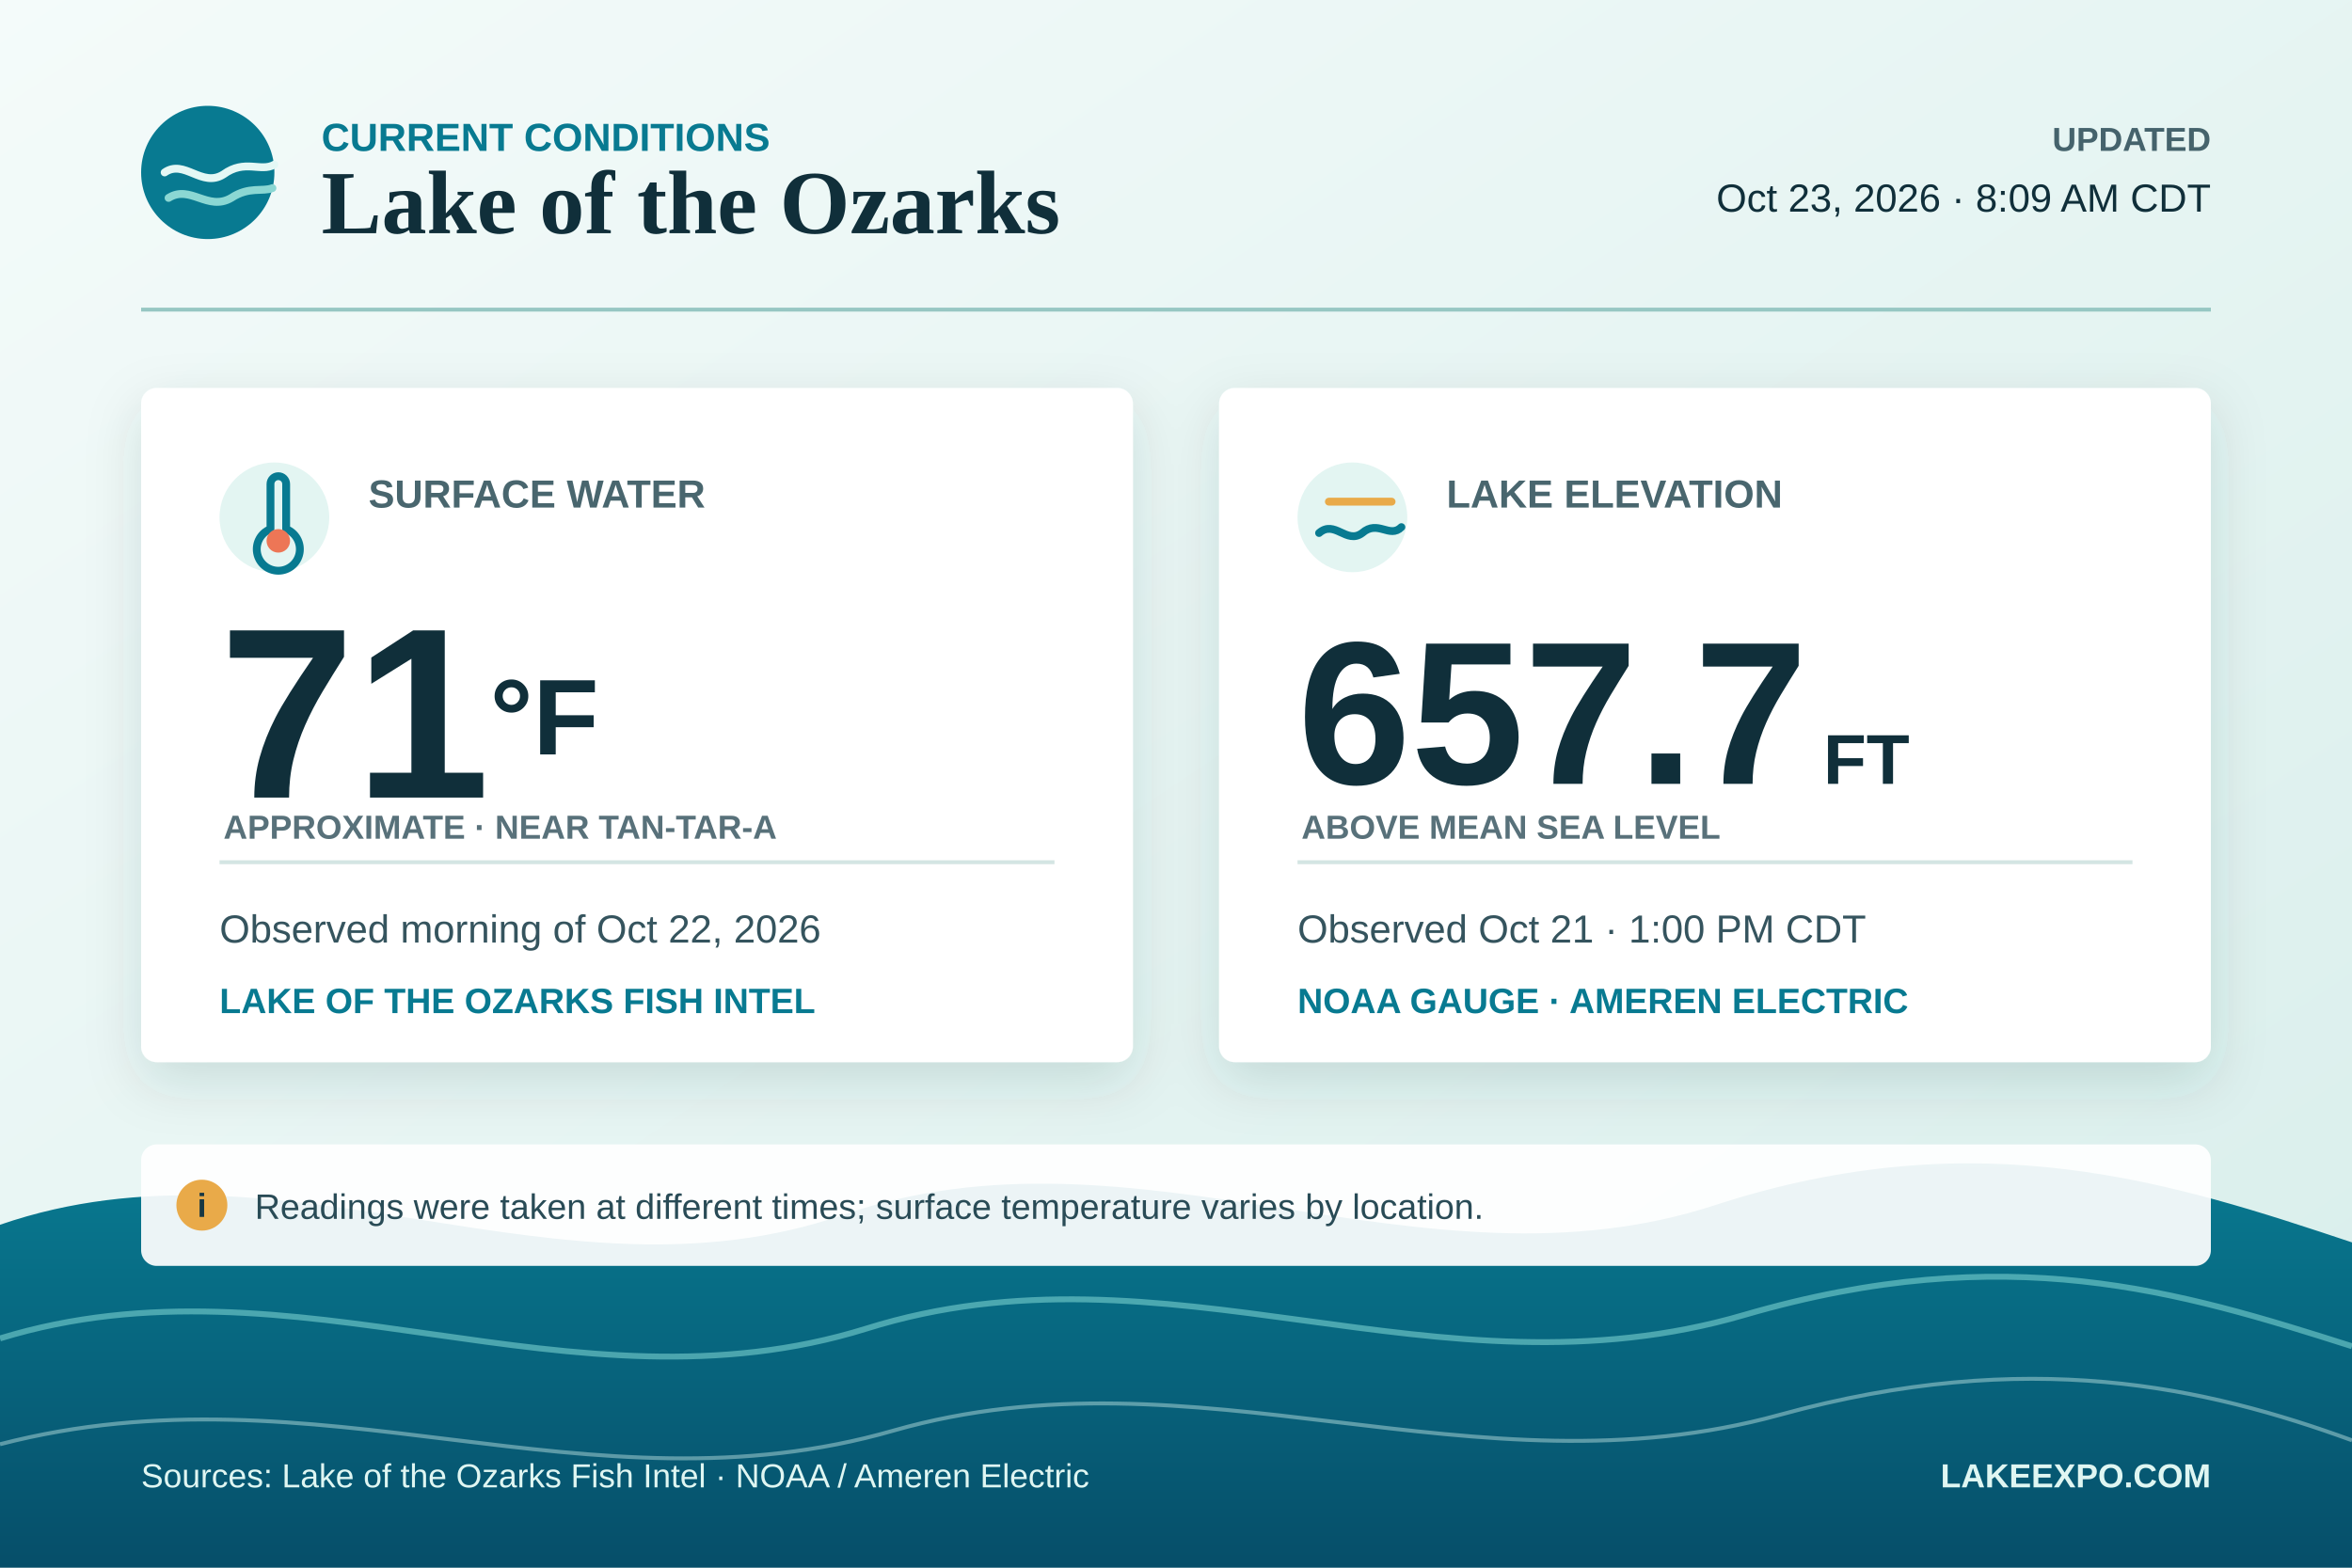
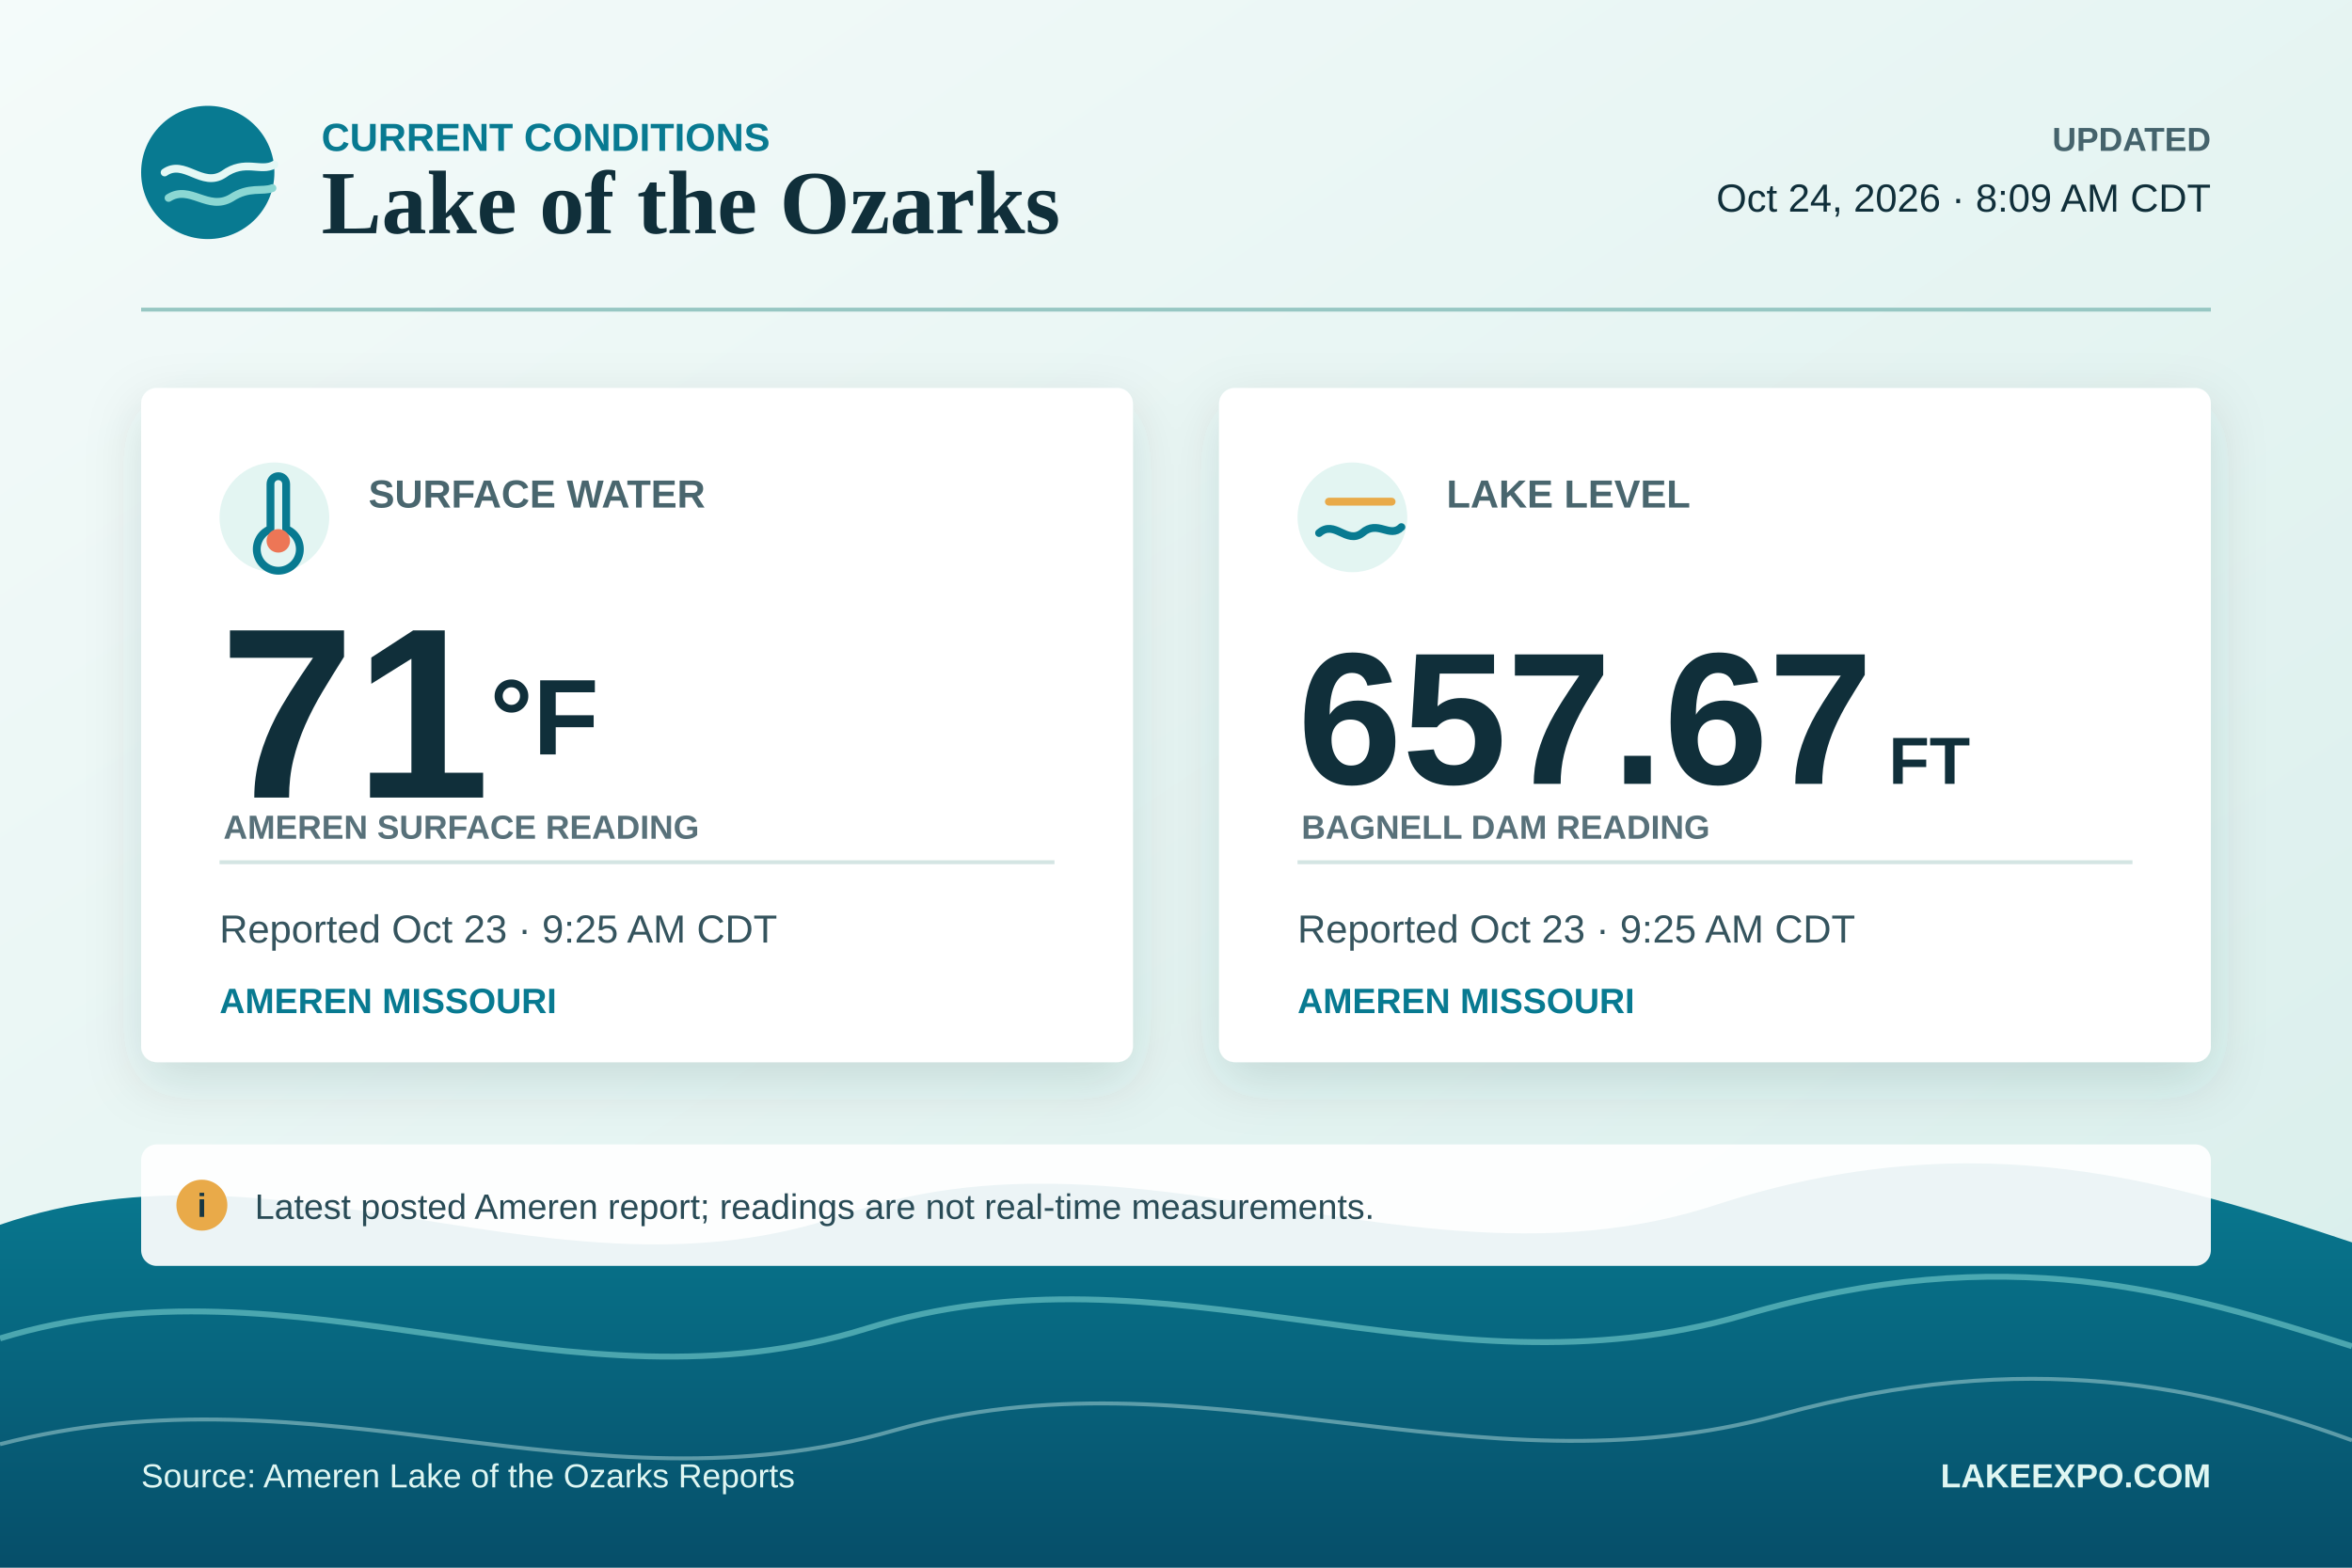
<svg xmlns="http://www.w3.org/2000/svg" width="1200" height="800" viewBox="0 0 1200 800" role="img" aria-labelledby="title desc">
  <defs>
    <linearGradient id="background" x1="0" y1="0" x2="1" y2="1">
      <stop offset="0" stop-color="#f4fbfa" />
      <stop offset="1" stop-color="#d8eeeb" />
    </linearGradient>
    <linearGradient id="lake" x1="0" y1="0" x2="0" y2="1">
      <stop offset="0" stop-color="#087a91" />
      <stop offset="1" stop-color="#064e69" />
    </linearGradient>
    <filter id="shadow" x="-10%" y="-15%" width="120%" height="140%">
      <feDropShadow dx="0" dy="10" stdDeviation="14" flood-color="#07394a" flood-opacity="0.14" />
    </filter>
  </defs>
  <rect width="1200" height="800" fill="url(#background)" />
  <path d="M0 625 C145 575 285 670 430 620 C580 568 725 664 875 615 C1010 571 1110 604 1200 634 L1200 800 L0 800 Z" fill="url(#lake)" />
  <path d="M0 683 C150 637 291 725 442 678 C595 630 733 717 890 671 C1024 632 1112 659 1200 687" fill="none" stroke="#78d0ce" stroke-width="3" opacity="0.6" />
  <path d="M0 737 C162 695 300 775 456 730 C610 686 752 765 908 722 C1035 687 1126 708 1200 735" fill="none" stroke="#d4f3ef" stroke-width="2" opacity="0.42" />
  <g transform="translate(72 54)">
    <circle cx="34" cy="34" r="34" fill="#087a91" />
    <path d="M12 34 C22 27 31 42 42 35 C53 27 61 34 68 30" fill="none" stroke="#e4f8f5" stroke-width="4" stroke-linecap="round" />
    <path d="M14 47 C25 40 34 54 46 47 C55 41 62 44 67 42" fill="none" stroke="#8bd7d3" stroke-width="4" stroke-linecap="round" />
    <text x="92" y="23" font-family="Arial, Helvetica, sans-serif" font-size="20" font-weight="700" fill="#087a91">CURRENT CONDITIONS</text>
    <text x="92" y="65" font-family="Georgia, 'Times New Roman', serif" font-size="46" font-weight="700" fill="#102f3a">Lake of the Ozarks</text>
    <text x="1056" y="23" text-anchor="end" font-family="Arial, Helvetica, sans-serif" font-size="17" font-weight="700" fill="#45636c">UPDATED</text>
-     <text x="1056" y="54" text-anchor="end" font-family="Arial, Helvetica, sans-serif" font-size="20" fill="#102f3a">Oct 23, 2026 · 8:09 AM CDT</text>
+     <text x="1056" y="54" text-anchor="end" font-family="Arial, Helvetica, sans-serif" font-size="20" fill="#102f3a">Oct 24, 2026 · 8:09 AM CDT</text>
  </g>
  <line x1="72" y1="158" x2="1128" y2="158" stroke="#97c7c3" stroke-width="2" />
  <g filter="url(#shadow)">
    <rect x="72" y="198" width="506" height="344" rx="8" fill="#ffffff" />
    <rect x="622" y="198" width="506" height="344" rx="8" fill="#ffffff" />
  </g>
  <g transform="translate(112 236)">
    <circle cx="28" cy="28" r="28" fill="#e3f5f2" />
    <path d="M26 11 V34 A11 11 0 1 0 34 34 V11 A4 4 0 0 0 26 11 Z" fill="none" stroke="#087a91" stroke-width="4" stroke-linejoin="round" />
    <circle cx="30" cy="40" r="6" fill="#ed7656" />
    <text x="76" y="23" font-family="Arial, Helvetica, sans-serif" font-size="20" font-weight="700" fill="#49666e">SURFACE WATER</text>
    <text x="0" y="171" font-family="Arial, Helvetica, sans-serif" font-size="124" font-weight="700" fill="#102f3a">71<tspan font-size="55" baseline-shift="super">°F</tspan>
    </text>
-     <text x="2" y="192" font-family="Arial, Helvetica, sans-serif" font-size="17" font-weight="700" fill="#58717a">APPROXIMATE · NEAR TAN-TAR-A</text>
+     <text x="2" y="192" font-family="Arial, Helvetica, sans-serif" font-size="17" font-weight="700" fill="#58717a">AMEREN SURFACE READING</text>
    <line x1="0" y1="204" x2="426" y2="204" stroke="#d4e5e3" stroke-width="2" />
-     <text x="0" y="245" font-family="Arial, Helvetica, sans-serif" font-size="20" fill="#35545e">Observed morning of Oct 22, 2026</text>
-     <text x="0" y="281" font-family="Arial, Helvetica, sans-serif" font-size="18" font-weight="700" fill="#087a91">LAKE OF THE OZARKS FISH INTEL</text>
+     <text x="0" y="245" font-family="Arial, Helvetica, sans-serif" font-size="20" fill="#35545e">Reported Oct 23 · 9:25 AM CDT</text>
+     <text x="0" y="281" font-family="Arial, Helvetica, sans-serif" font-size="18" font-weight="700" fill="#087a91">AMEREN MISSOURI</text>
  </g>
  <g transform="translate(662 236)">
    <circle cx="28" cy="28" r="28" fill="#e3f5f2" />
    <path d="M11 36 C19 29 25 42 33 36 C41 29 47 39 53 33" fill="none" stroke="#087a91" stroke-width="4" stroke-linecap="round" />
    <path d="M16 20 H48" stroke="#e9aa49" stroke-width="4" stroke-linecap="round" />
-     <text x="76" y="23" font-family="Arial, Helvetica, sans-serif" font-size="20" font-weight="700" fill="#49666e">LAKE ELEVATION</text>
-     <text x="0" y="164" font-family="Arial, Helvetica, sans-serif" font-size="104" font-weight="700" fill="#102f3a">657.7<tspan dx="8" font-size="36">FT</tspan>
+     <text x="76" y="23" font-family="Arial, Helvetica, sans-serif" font-size="20" font-weight="700" fill="#49666e">LAKE LEVEL</text>
+     <text x="0" y="164" font-family="Arial, Helvetica, sans-serif" font-size="96" font-weight="700" fill="#102f3a">657.67<tspan dx="8" font-size="34">FT</tspan>
    </text>
-     <text x="2" y="192" font-family="Arial, Helvetica, sans-serif" font-size="17" font-weight="700" fill="#58717a">ABOVE MEAN SEA LEVEL</text>
+     <text x="2" y="192" font-family="Arial, Helvetica, sans-serif" font-size="17" font-weight="700" fill="#58717a">BAGNELL DAM READING</text>
    <line x1="0" y1="204" x2="426" y2="204" stroke="#d4e5e3" stroke-width="2" />
-     <text x="0" y="245" font-family="Arial, Helvetica, sans-serif" font-size="20" fill="#35545e">Observed Oct 21 · 1:00 PM CDT</text>
-     <text x="0" y="281" font-family="Arial, Helvetica, sans-serif" font-size="18" font-weight="700" fill="#087a91">NOAA GAUGE · AMEREN ELECTRIC</text>
+     <text x="0" y="245" font-family="Arial, Helvetica, sans-serif" font-size="20" fill="#35545e">Reported Oct 23 · 9:25 AM CDT</text>
+     <text x="0" y="281" font-family="Arial, Helvetica, sans-serif" font-size="18" font-weight="700" fill="#087a91">AMEREN MISSOURI</text>
  </g>
  <g transform="translate(72 584)">
    <rect width="1056" height="62" rx="8" fill="#ffffff" fill-opacity="0.92" />
    <circle cx="31" cy="31" r="13" fill="#e9aa49" />
    <text x="31" y="37" text-anchor="middle" font-family="Arial, Helvetica, sans-serif" font-size="17" font-weight="700" fill="#173743">i</text>
-     <text x="58" y="38" font-family="Arial, Helvetica, sans-serif" font-size="18" fill="#294b56">Readings were taken at different times; surface temperature varies by location.</text>
+     <text x="58" y="38" font-family="Arial, Helvetica, sans-serif" font-size="18" fill="#294b56">Latest posted Ameren report; readings are not real-time measurements.</text>
  </g>
-   <text x="72" y="759" font-family="Arial, Helvetica, sans-serif" font-size="17" fill="#dff6f2">Sources: Lake of the Ozarks Fish Intel · NOAA / Ameren Electric</text>
+   <text x="72" y="759" font-family="Arial, Helvetica, sans-serif" font-size="17" fill="#dff6f2">Source: Ameren Lake of the Ozarks Reports</text>
  <text x="1128" y="759" text-anchor="end" font-family="Arial, Helvetica, sans-serif" font-size="17" font-weight="700" fill="#dff6f2">LAKEEXPO.COM</text>
</svg>
